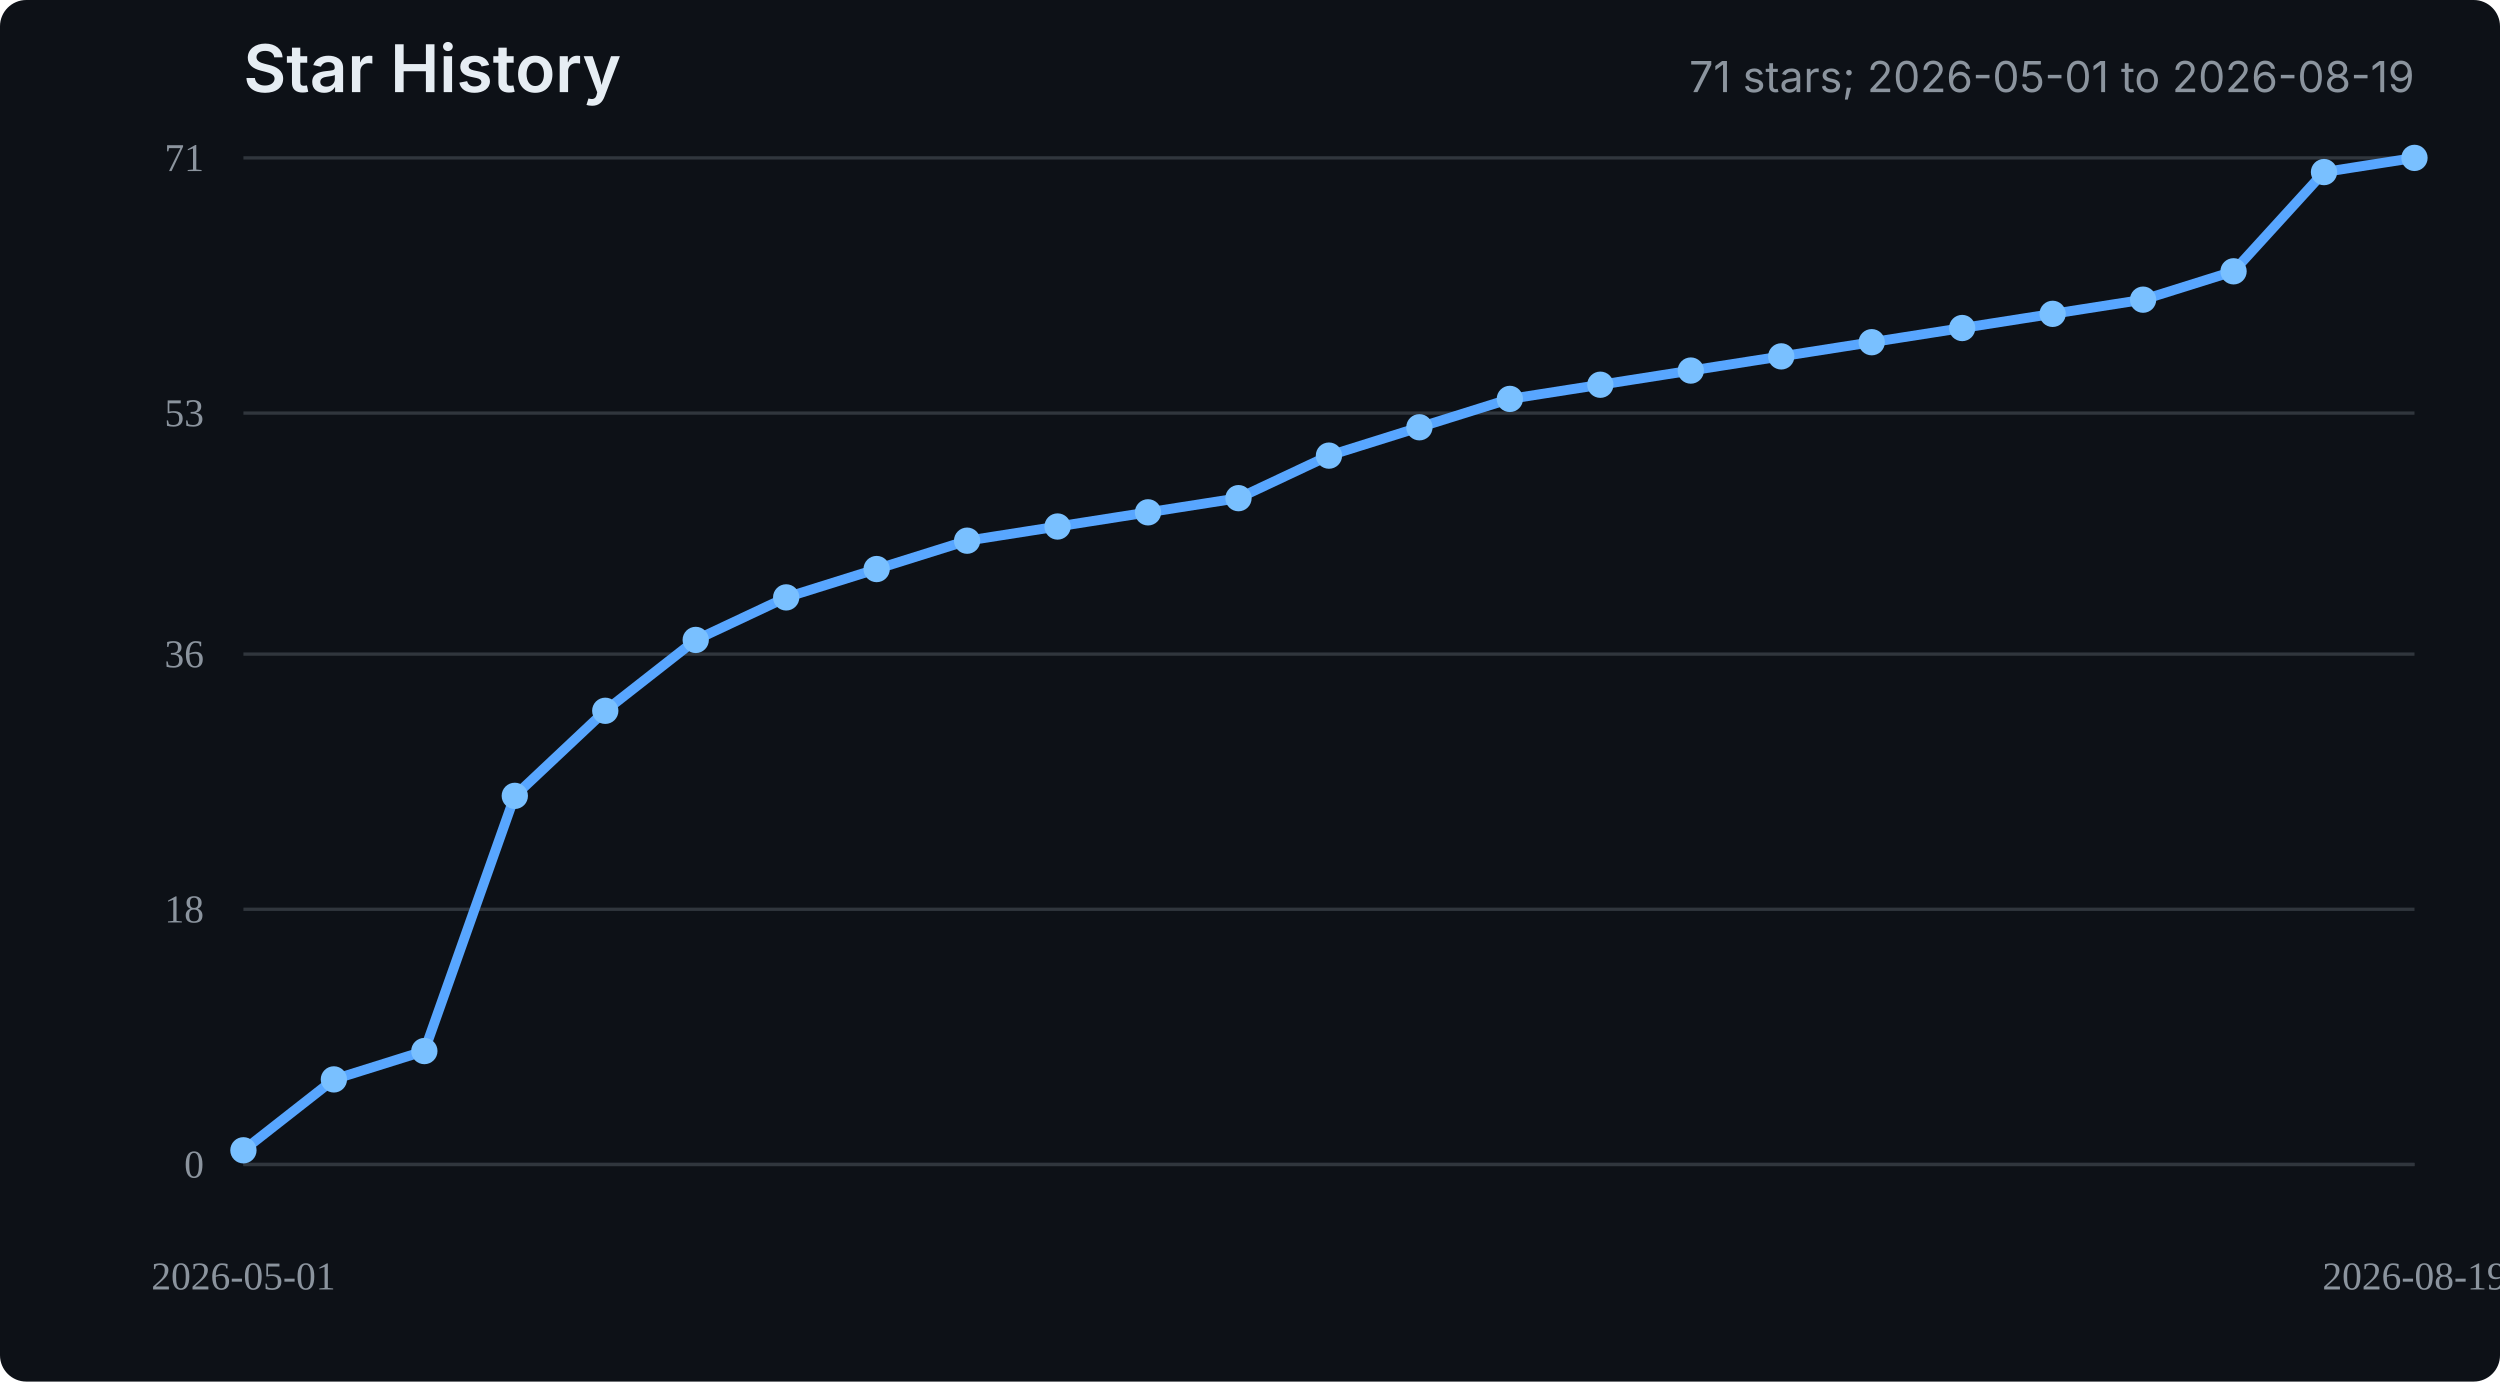
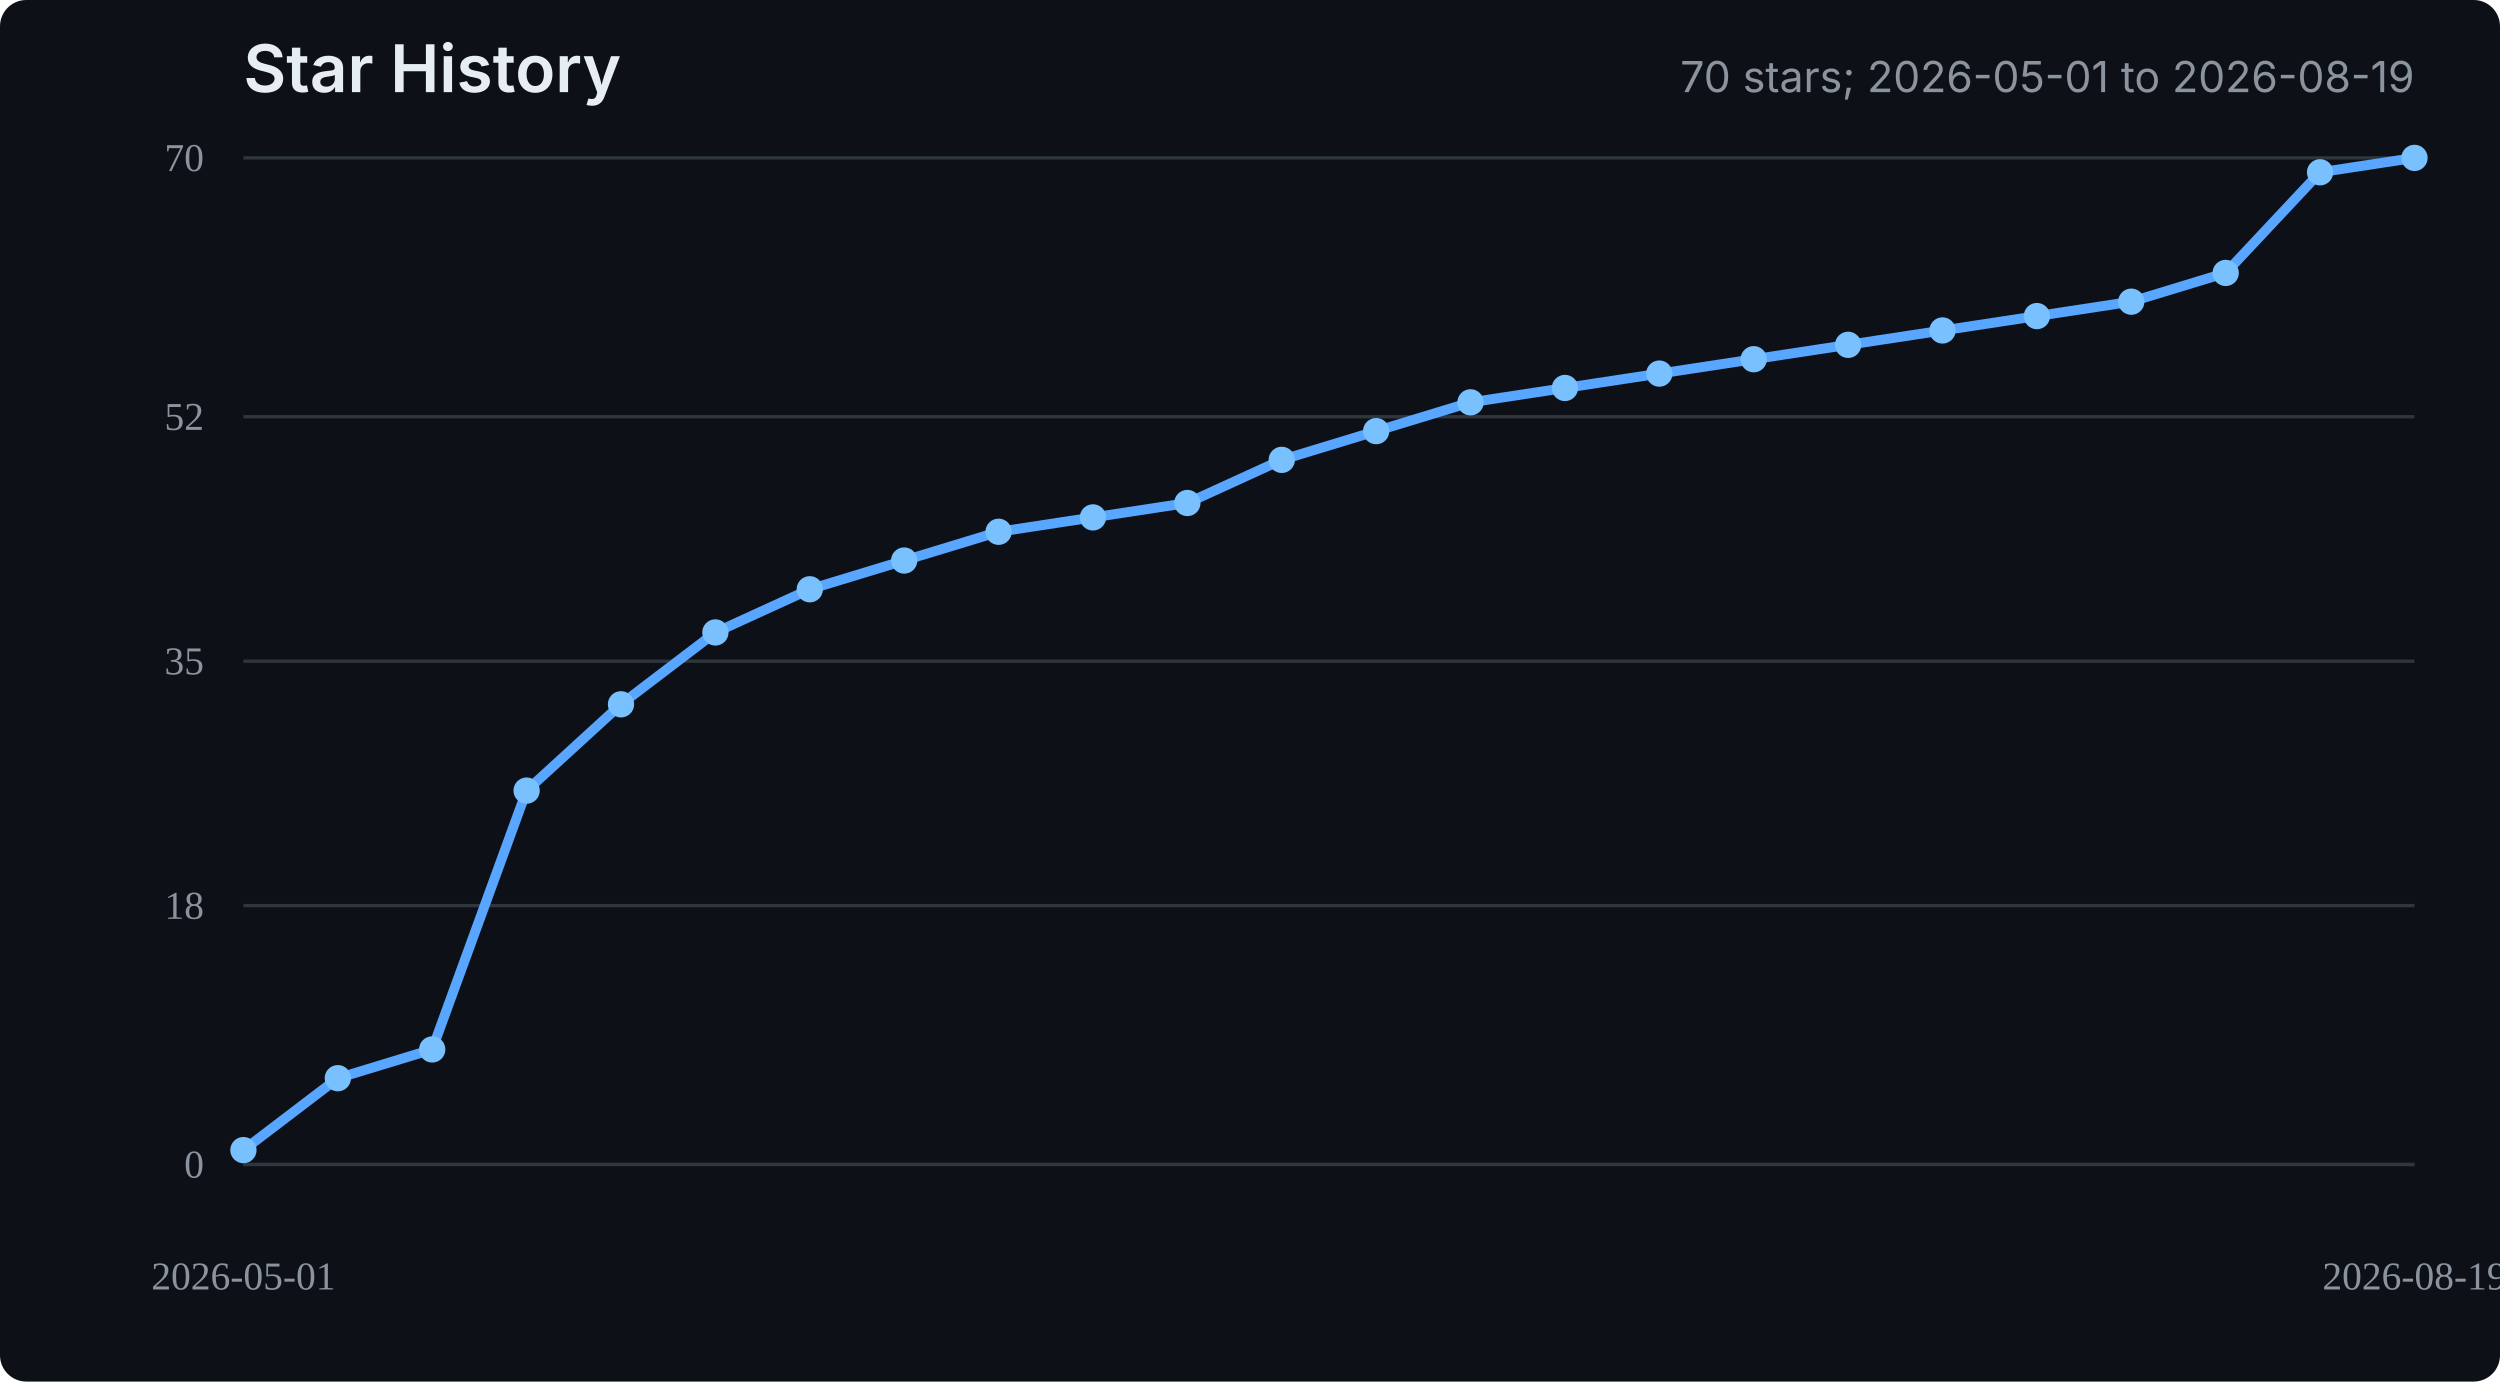
<svg xmlns="http://www.w3.org/2000/svg" width="760" height="420" viewBox="0 0 760 420" role="img" aria-labelledby="title desc">
  <rect width="100%" height="100%" fill="#0d1117" rx="8" />
  <text x="74" y="28" fill="#e6edf3" font-family="-apple-system,BlinkMacSystemFont,'Segoe UI',sans-serif" font-size="20" font-weight="600">Star History</text>
-   <text x="734" y="28" text-anchor="end" fill="#8b949e" font-family="-apple-system,BlinkMacSystemFont,'Segoe UI',sans-serif" font-size="13">71 stars; 2026-05-01 to 2026-08-19</text>
+   <text x="734" y="28" text-anchor="end" fill="#8b949e" font-family="-apple-system,BlinkMacSystemFont,'Segoe UI',sans-serif" font-size="13">70 stars; 2026-05-01 to 2026-08-19</text>
  <line x1="74" y1="354.00" x2="734" y2="354.00" stroke="#30363d" stroke-width="1" />
-   <line x1="74" y1="276.42" x2="734" y2="276.42" stroke="#30363d" stroke-width="1" />
-   <line x1="74" y1="198.85" x2="734" y2="198.85" stroke="#30363d" stroke-width="1" />
-   <line x1="74" y1="125.58" x2="734" y2="125.58" stroke="#30363d" stroke-width="1" />
+   <line x1="74" y1="275.31" x2="734" y2="275.31" stroke="#30363d" stroke-width="1" />
+   <line x1="74" y1="201.00" x2="734" y2="201.00" stroke="#30363d" stroke-width="1" />
+   <line x1="74" y1="126.69" x2="734" y2="126.69" stroke="#30363d" stroke-width="1" />
  <line x1="74" y1="48.00" x2="734" y2="48.00" stroke="#30363d" stroke-width="1" />
  <text x="62" y="358.00" text-anchor="end" fill="#8b949e" font-size="12">0</text>
-   <text x="62" y="280.42" text-anchor="end" fill="#8b949e" font-size="12">18</text>
-   <text x="62" y="202.85" text-anchor="end" fill="#8b949e" font-size="12">36</text>
-   <text x="62" y="129.58" text-anchor="end" fill="#8b949e" font-size="12">53</text>
-   <text x="62" y="52.00" text-anchor="end" fill="#8b949e" font-size="12">71</text>
+   <text x="62" y="279.31" text-anchor="end" fill="#8b949e" font-size="12">18</text>
+   <text x="62" y="205.00" text-anchor="end" fill="#8b949e" font-size="12">35</text>
+   <text x="62" y="130.69" text-anchor="end" fill="#8b949e" font-size="12">52</text>
+   <text x="62" y="52.00" text-anchor="end" fill="#8b949e" font-size="12">70</text>
  <line x1="74" y1="354" x2="734" y2="354" stroke="#30363d" stroke-width="1" />
-   <polyline points="74.00,349.69 101.50,328.14 129.00,319.52 156.50,241.94 184.00,216.08 211.50,194.54 239.00,181.61 266.50,172.99 294.00,164.37 321.50,160.06 349.00,155.75 376.50,151.44 404.00,138.51 431.50,129.89 459.00,121.27 486.50,116.96 514.00,112.65 541.50,108.34 569.00,104.03 596.50,99.72 624.00,95.41 651.50,91.10 679.00,82.48 706.50,52.31 734.00,48.00" fill="none" stroke="#58a6ff" stroke-width="3" stroke-linecap="round" stroke-linejoin="round" />
-   <circle cx="74.00" cy="349.69" r="4" fill="#79c0ff" />
-   <circle cx="101.50" cy="328.14" r="4" fill="#79c0ff" />
-   <circle cx="129.00" cy="319.52" r="4" fill="#79c0ff" />
-   <circle cx="156.50" cy="241.94" r="4" fill="#79c0ff" />
-   <circle cx="184.00" cy="216.08" r="4" fill="#79c0ff" />
-   <circle cx="211.50" cy="194.54" r="4" fill="#79c0ff" />
-   <circle cx="239.00" cy="181.61" r="4" fill="#79c0ff" />
-   <circle cx="266.50" cy="172.99" r="4" fill="#79c0ff" />
-   <circle cx="294.00" cy="164.37" r="4" fill="#79c0ff" />
-   <circle cx="321.50" cy="160.06" r="4" fill="#79c0ff" />
-   <circle cx="349.00" cy="155.75" r="4" fill="#79c0ff" />
-   <circle cx="376.50" cy="151.44" r="4" fill="#79c0ff" />
-   <circle cx="404.00" cy="138.51" r="4" fill="#79c0ff" />
-   <circle cx="431.50" cy="129.89" r="4" fill="#79c0ff" />
-   <circle cx="459.00" cy="121.27" r="4" fill="#79c0ff" />
-   <circle cx="486.50" cy="116.96" r="4" fill="#79c0ff" />
-   <circle cx="514.00" cy="112.65" r="4" fill="#79c0ff" />
-   <circle cx="541.50" cy="108.34" r="4" fill="#79c0ff" />
-   <circle cx="569.00" cy="104.03" r="4" fill="#79c0ff" />
-   <circle cx="596.50" cy="99.72" r="4" fill="#79c0ff" />
-   <circle cx="624.00" cy="95.41" r="4" fill="#79c0ff" />
-   <circle cx="651.50" cy="91.10" r="4" fill="#79c0ff" />
-   <circle cx="679.00" cy="82.48" r="4" fill="#79c0ff" />
-   <circle cx="706.50" cy="52.31" r="4" fill="#79c0ff" />
+   <polyline points="74.00,349.63 102.70,327.77 131.39,319.03 160.09,240.34 188.78,214.11 217.48,192.26 246.17,179.14 274.87,170.40 303.57,161.66 332.26,157.29 360.96,152.91 389.65,139.80 418.35,131.06 447.04,122.31 475.74,117.94 504.43,113.57 533.13,109.20 561.83,104.83 590.52,100.46 619.22,96.09 647.91,91.71 676.61,82.97 705.30,52.37 734.00,48.00" fill="none" stroke="#58a6ff" stroke-width="3" stroke-linecap="round" stroke-linejoin="round" />
+   <circle cx="74.00" cy="349.63" r="4" fill="#79c0ff" />
+   <circle cx="102.70" cy="327.77" r="4" fill="#79c0ff" />
+   <circle cx="131.39" cy="319.03" r="4" fill="#79c0ff" />
+   <circle cx="160.09" cy="240.34" r="4" fill="#79c0ff" />
+   <circle cx="188.78" cy="214.11" r="4" fill="#79c0ff" />
+   <circle cx="217.48" cy="192.26" r="4" fill="#79c0ff" />
+   <circle cx="246.17" cy="179.14" r="4" fill="#79c0ff" />
+   <circle cx="274.87" cy="170.40" r="4" fill="#79c0ff" />
+   <circle cx="303.57" cy="161.66" r="4" fill="#79c0ff" />
+   <circle cx="332.26" cy="157.29" r="4" fill="#79c0ff" />
+   <circle cx="360.96" cy="152.91" r="4" fill="#79c0ff" />
+   <circle cx="389.65" cy="139.80" r="4" fill="#79c0ff" />
+   <circle cx="418.35" cy="131.06" r="4" fill="#79c0ff" />
+   <circle cx="447.04" cy="122.31" r="4" fill="#79c0ff" />
+   <circle cx="475.74" cy="117.94" r="4" fill="#79c0ff" />
+   <circle cx="504.43" cy="113.57" r="4" fill="#79c0ff" />
+   <circle cx="533.13" cy="109.20" r="4" fill="#79c0ff" />
+   <circle cx="561.83" cy="104.83" r="4" fill="#79c0ff" />
+   <circle cx="590.52" cy="100.46" r="4" fill="#79c0ff" />
+   <circle cx="619.22" cy="96.09" r="4" fill="#79c0ff" />
+   <circle cx="647.91" cy="91.71" r="4" fill="#79c0ff" />
+   <circle cx="676.61" cy="82.97" r="4" fill="#79c0ff" />
+   <circle cx="705.30" cy="52.37" r="4" fill="#79c0ff" />
  <circle cx="734.00" cy="48.00" r="4" fill="#79c0ff" />
  <text x="74.00" y="392" text-anchor="middle" fill="#8b949e" font-size="12">2026-05-01</text>
  <text x="734.00" y="392" text-anchor="middle" fill="#8b949e" font-size="12">2026-08-19</text>
</svg>
